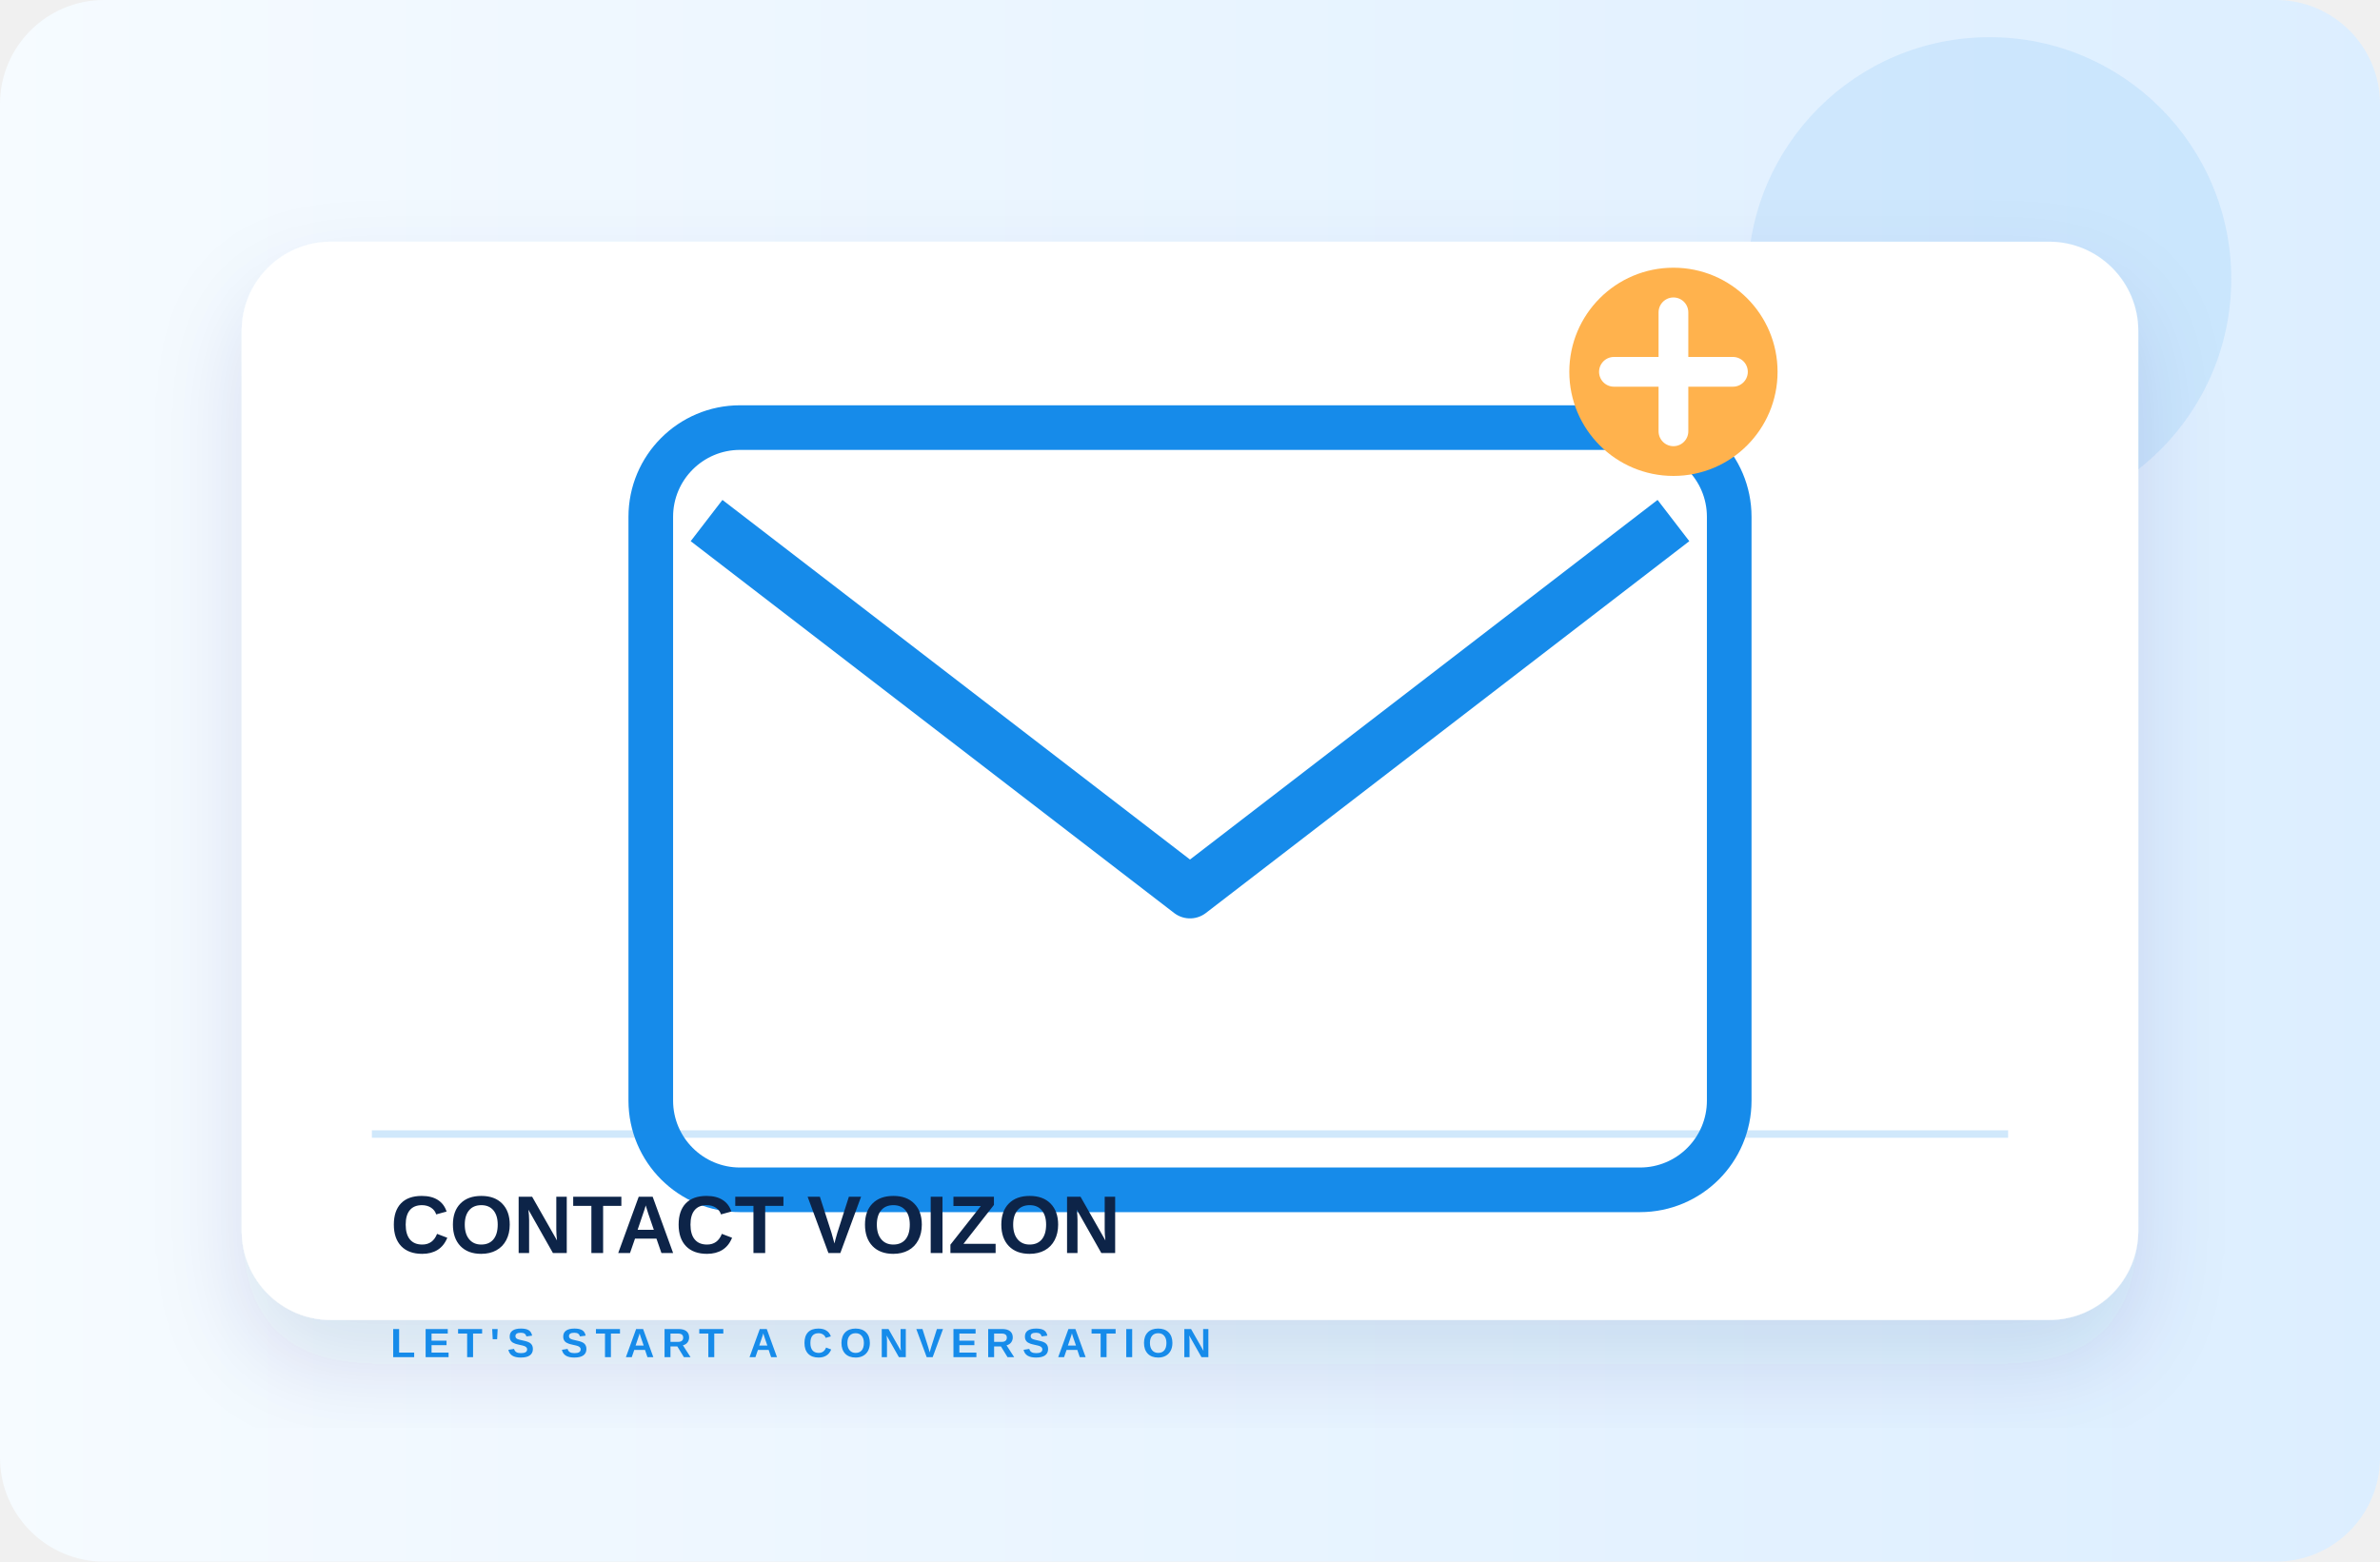
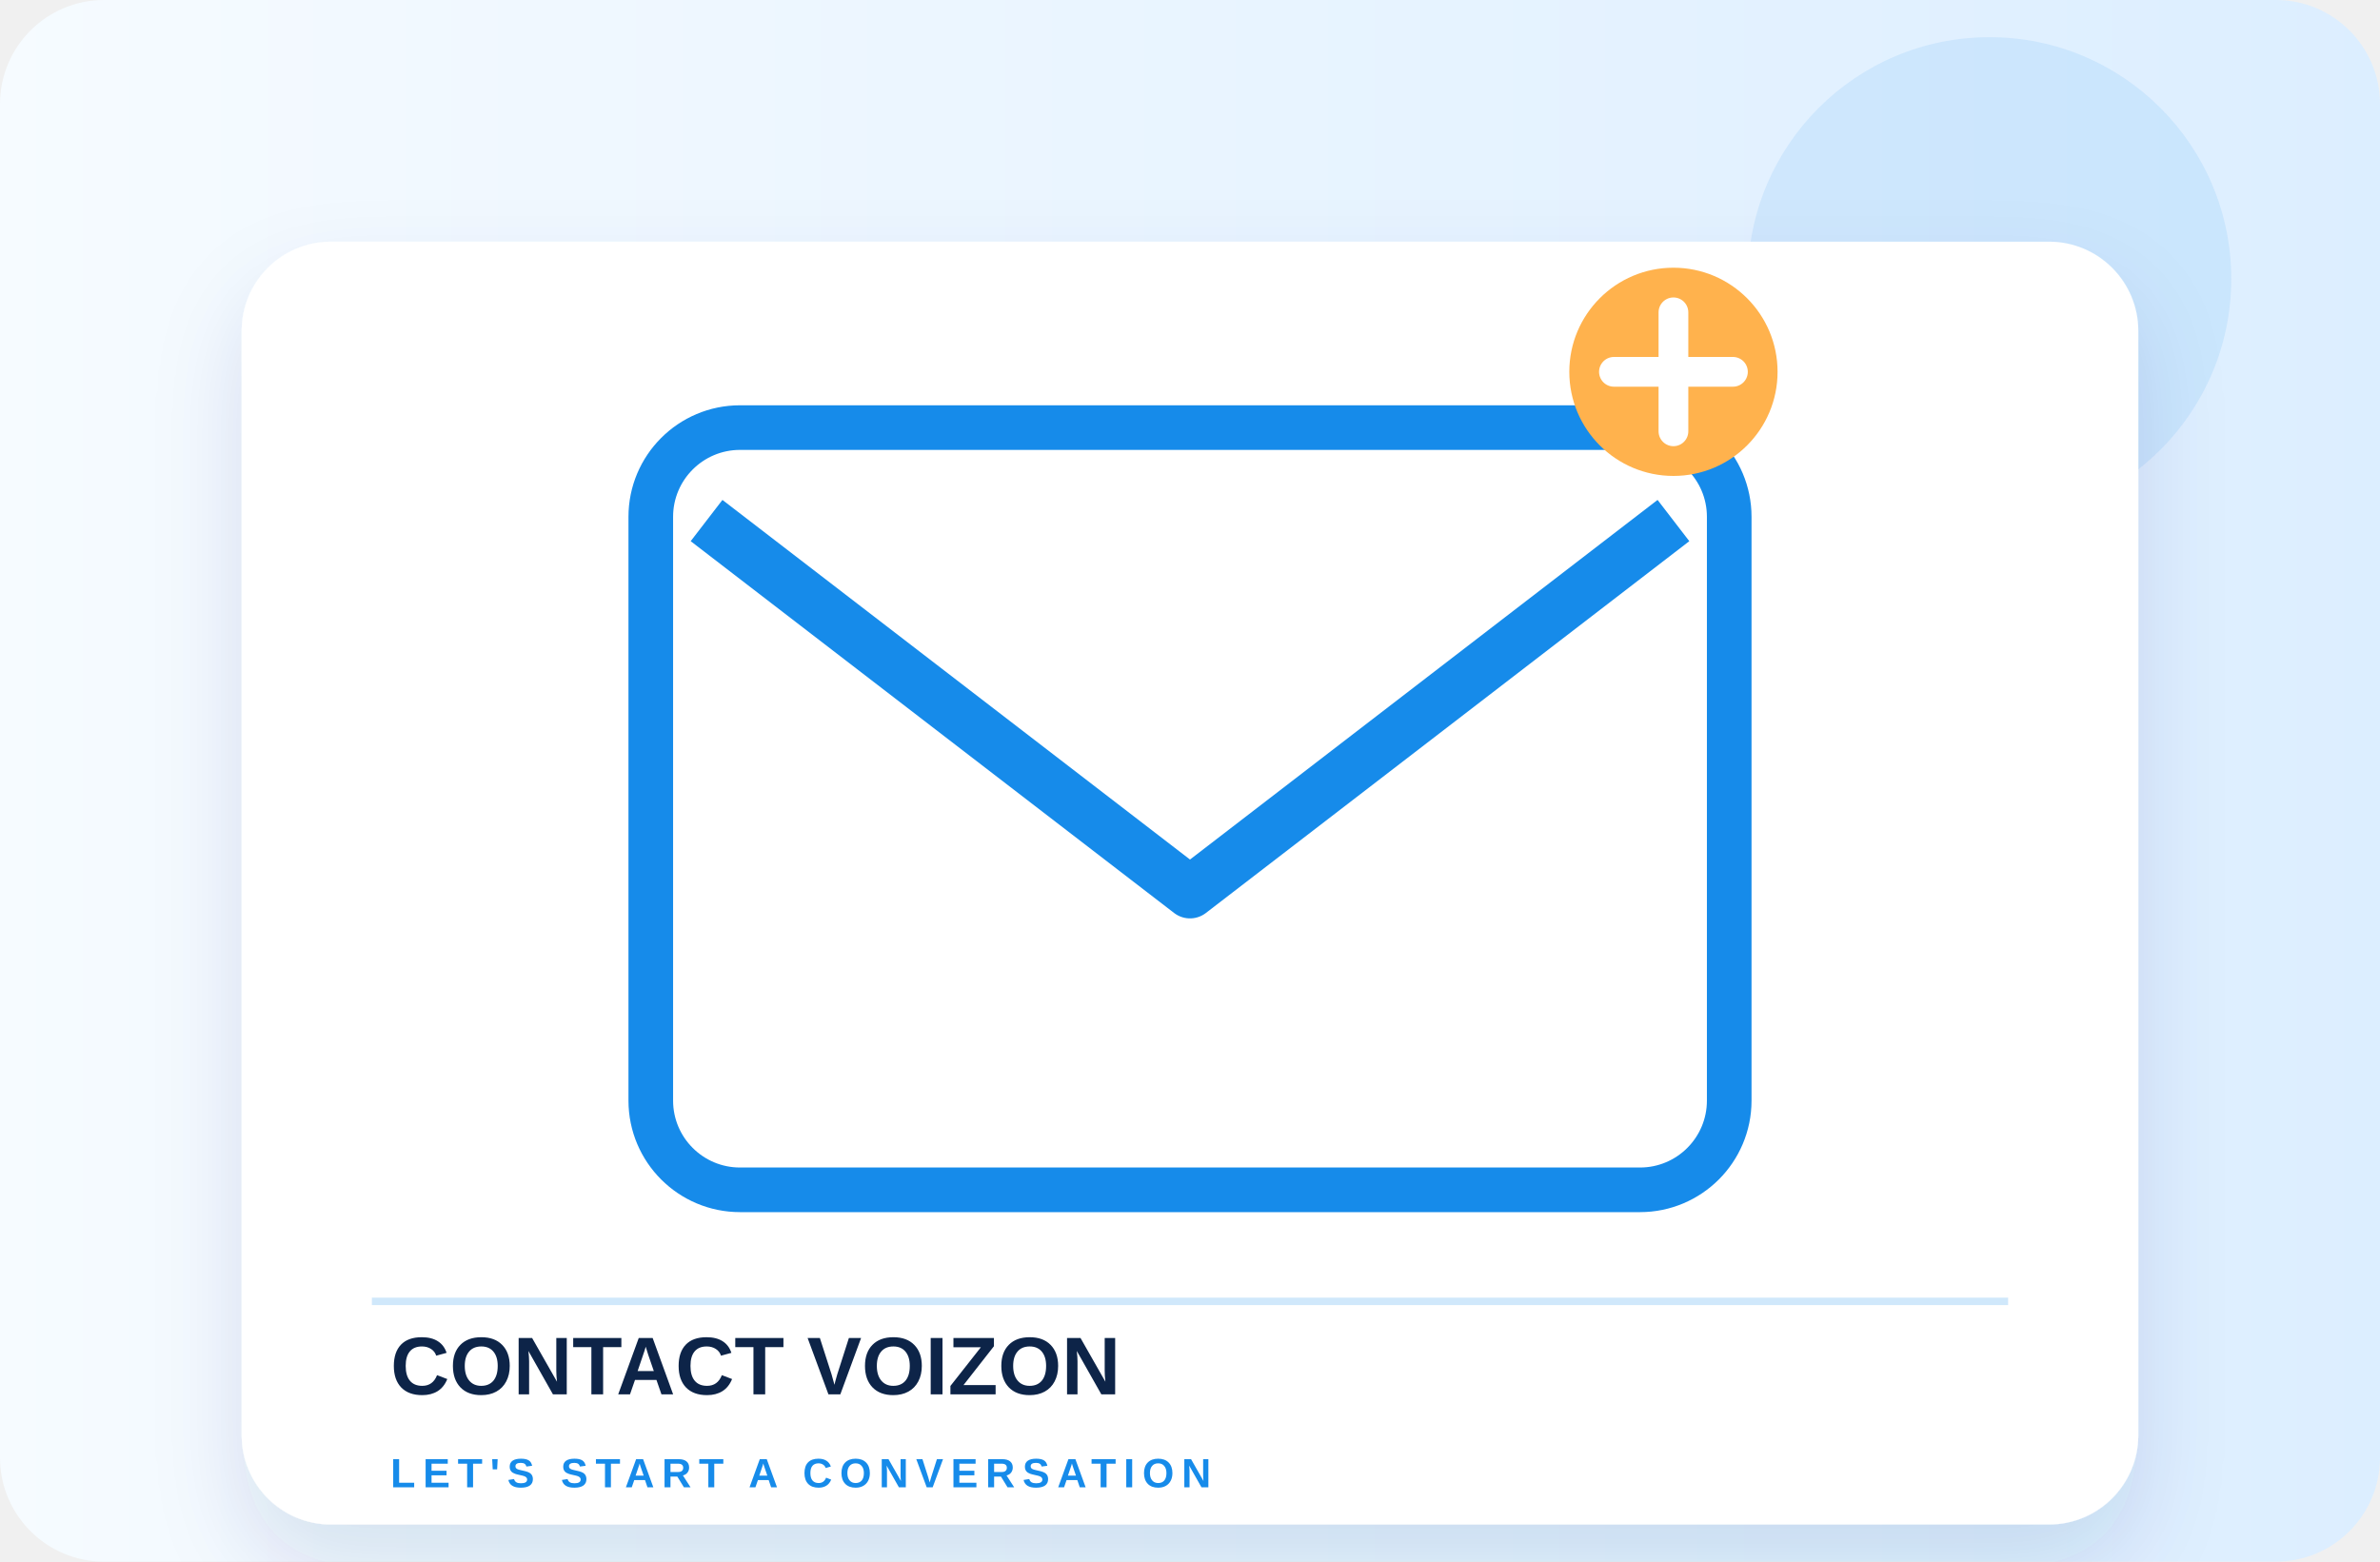
<svg xmlns="http://www.w3.org/2000/svg" viewBox="0 0 640 420" role="img" aria-labelledby="t d">
  <defs>
    <linearGradient id="bg">
      <stop stop-color="#f6fbff" />
      <stop offset="1" stop-color="#dceeff" />
    </linearGradient>
    <filter id="s">
      <feDropShadow dx="0" dy="12" stdDeviation="12" flood-color="#0d397c" flood-opacity=".12" />
    </filter>
  </defs>
  <rect width="640" height="420" rx="28" fill="url(#bg)" />
  <circle cx="535" cy="75" r="65" fill="#168bea" opacity=".1" />
-   <rect x="65" y="65" width="510" height="290" rx="24" fill="#fff" filter="url(#s)" />
+   <rect x="65" y="65" width="510" height="345" rx="24" fill="#fff" filter="url(#s)" />
  <g>
    <rect x="175" y="115" width="290" height="205" rx="24" fill="#fff" stroke="#168bea" stroke-width="12" />
    <path d="M190 140l130 100 130-100" fill="none" stroke="#168bea" stroke-width="14" stroke-linejoin="round" />
    <circle cx="450" cy="100" r="28" fill="#ffb24d" />
    <path d="M450 84v32M434 100h32" stroke="#fff" stroke-width="8" stroke-linecap="round" />
  </g>
-   <path d="M100 305h440" stroke="#168bea" stroke-width="2" opacity=".2" />
-   <text x="105" y="337" font-family="Arial" font-size="22" font-weight="800" fill="#0d2448">CONTACT VOIZON</text>
-   <text x="105" y="365" font-family="Arial" font-size="11" font-weight="700" letter-spacing="2" fill="#168bea">LET'S START A CONVERSATION</text>
+   <path d="M100 350h440" stroke="#168bea" stroke-width="2" opacity=".2" />
+   <text x="105" y="375" font-family="Arial" font-size="22" font-weight="800" fill="#0d2448">CONTACT VOIZON</text>
+   <text x="105" y="400" font-family="Arial" font-size="11" font-weight="700" letter-spacing="2" fill="#168bea">LET'S START A CONVERSATION</text>
</svg>
